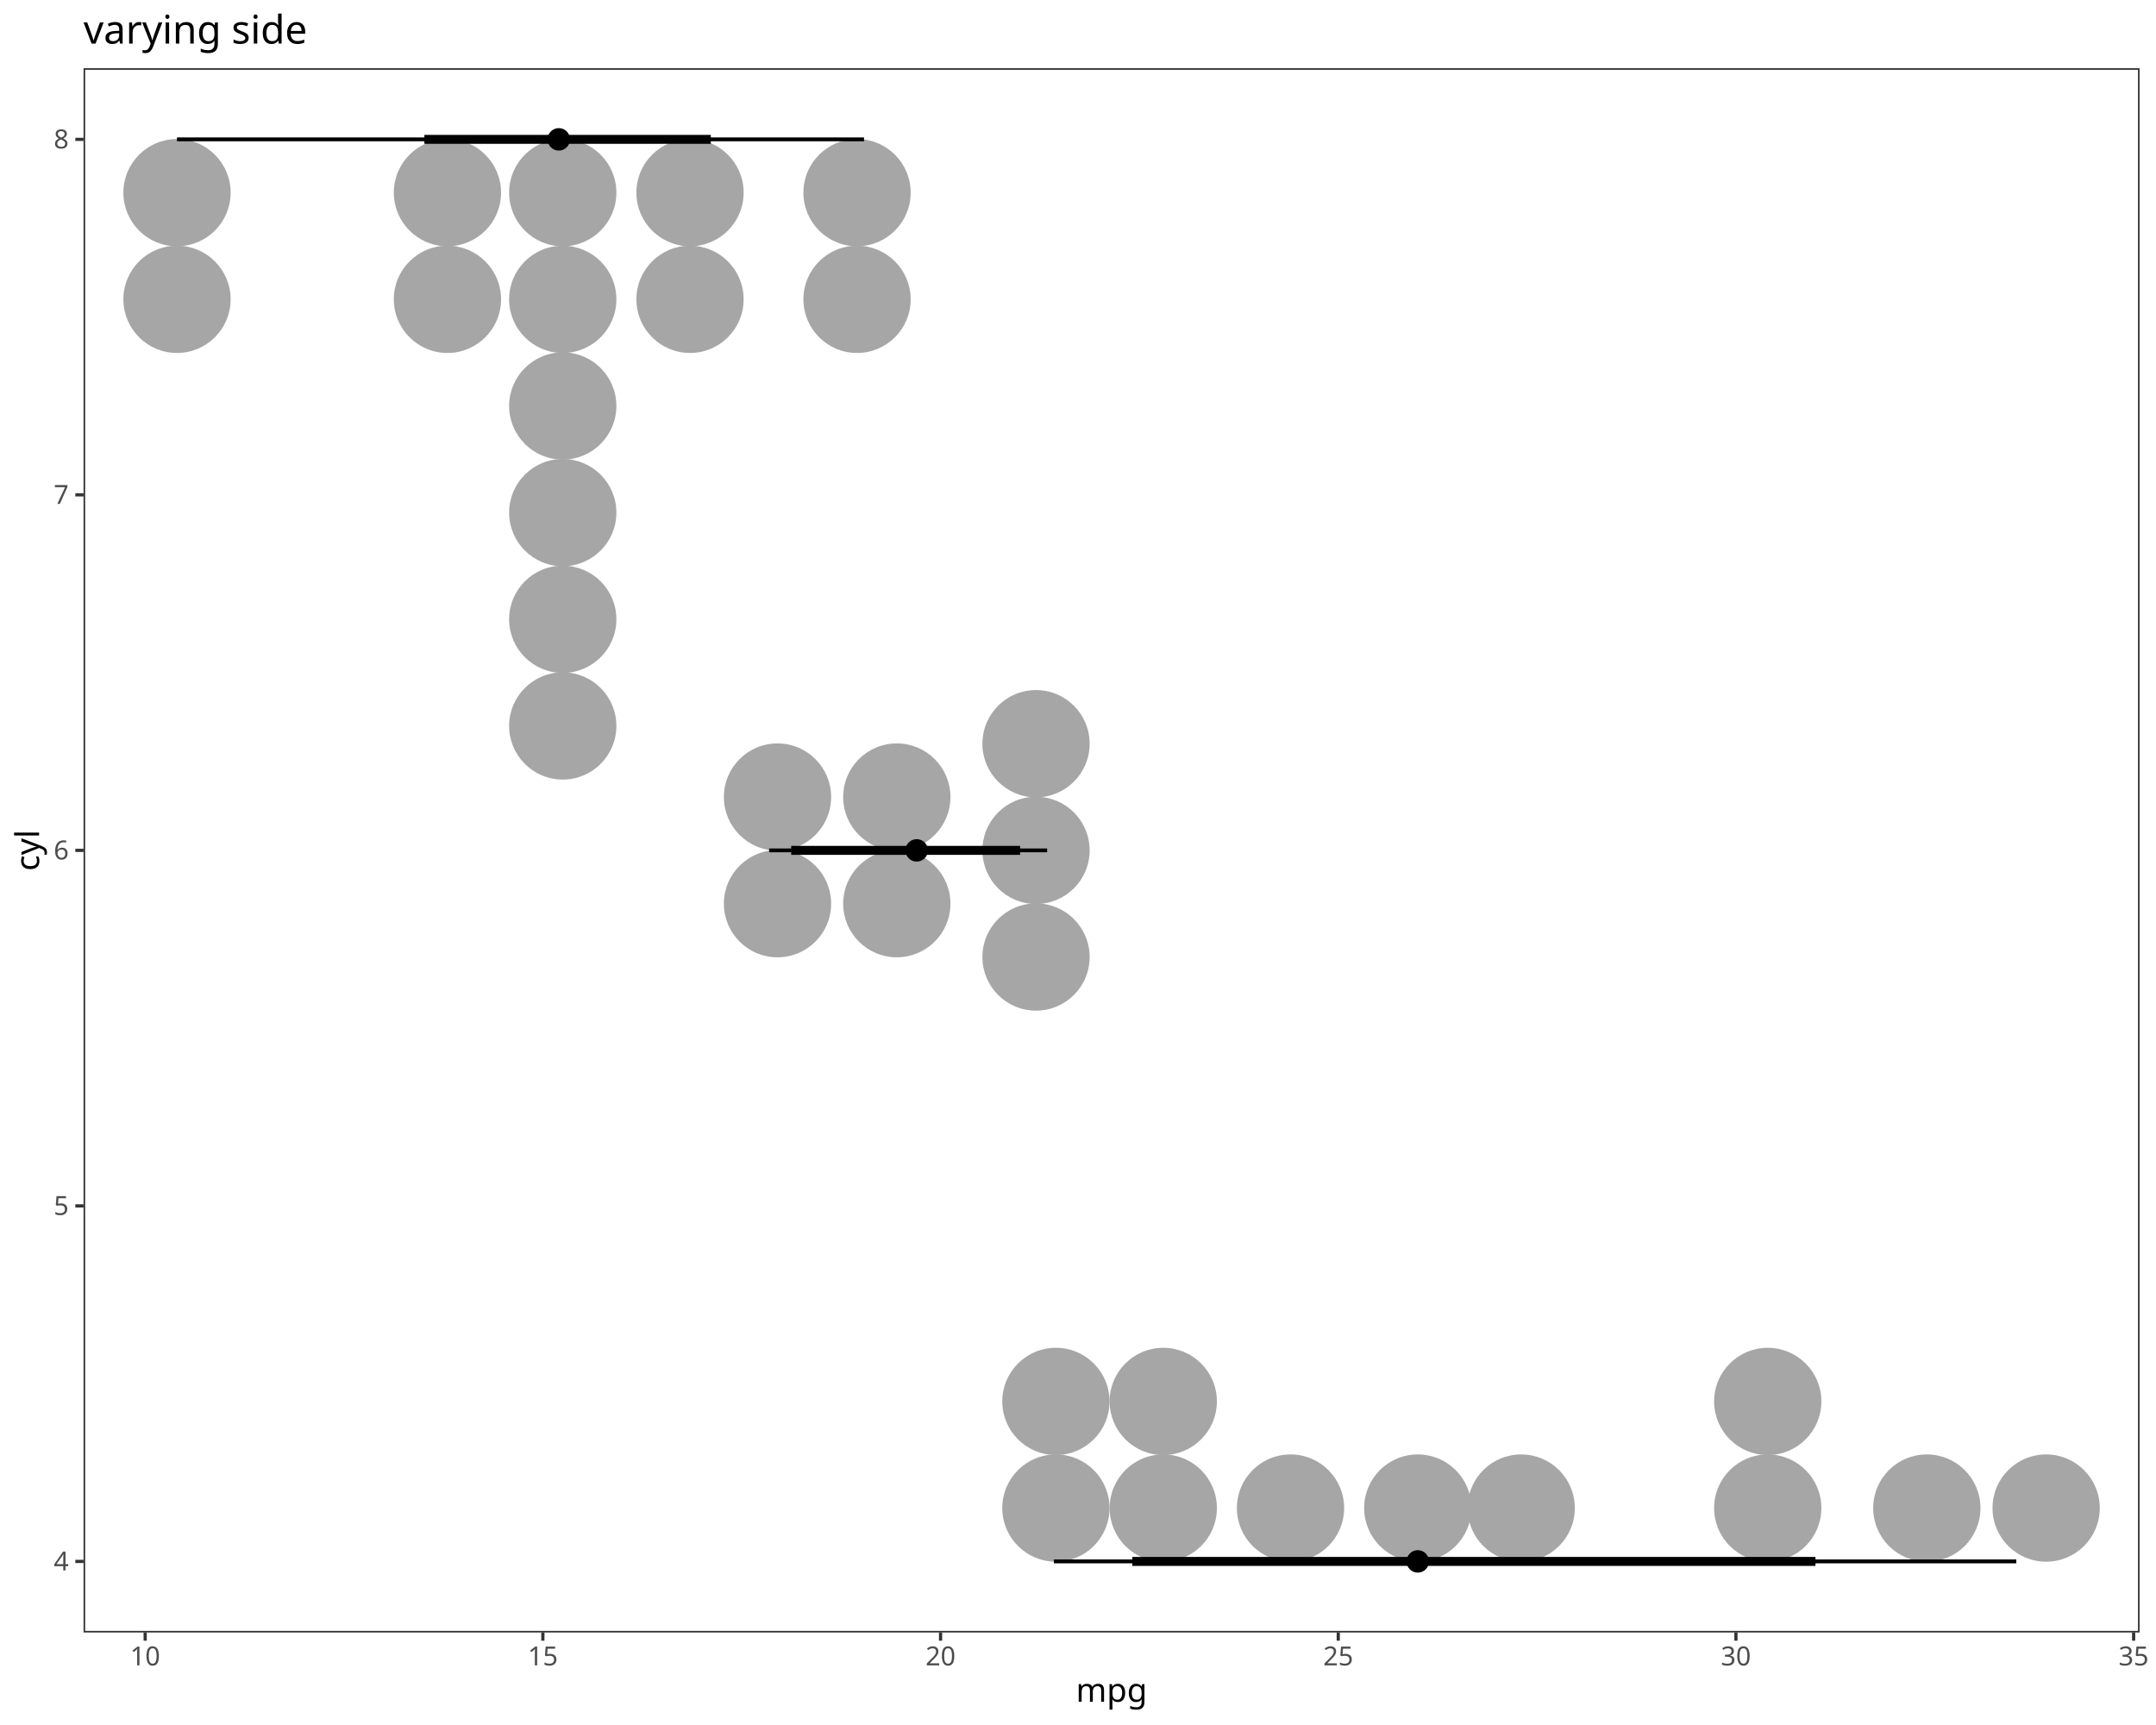
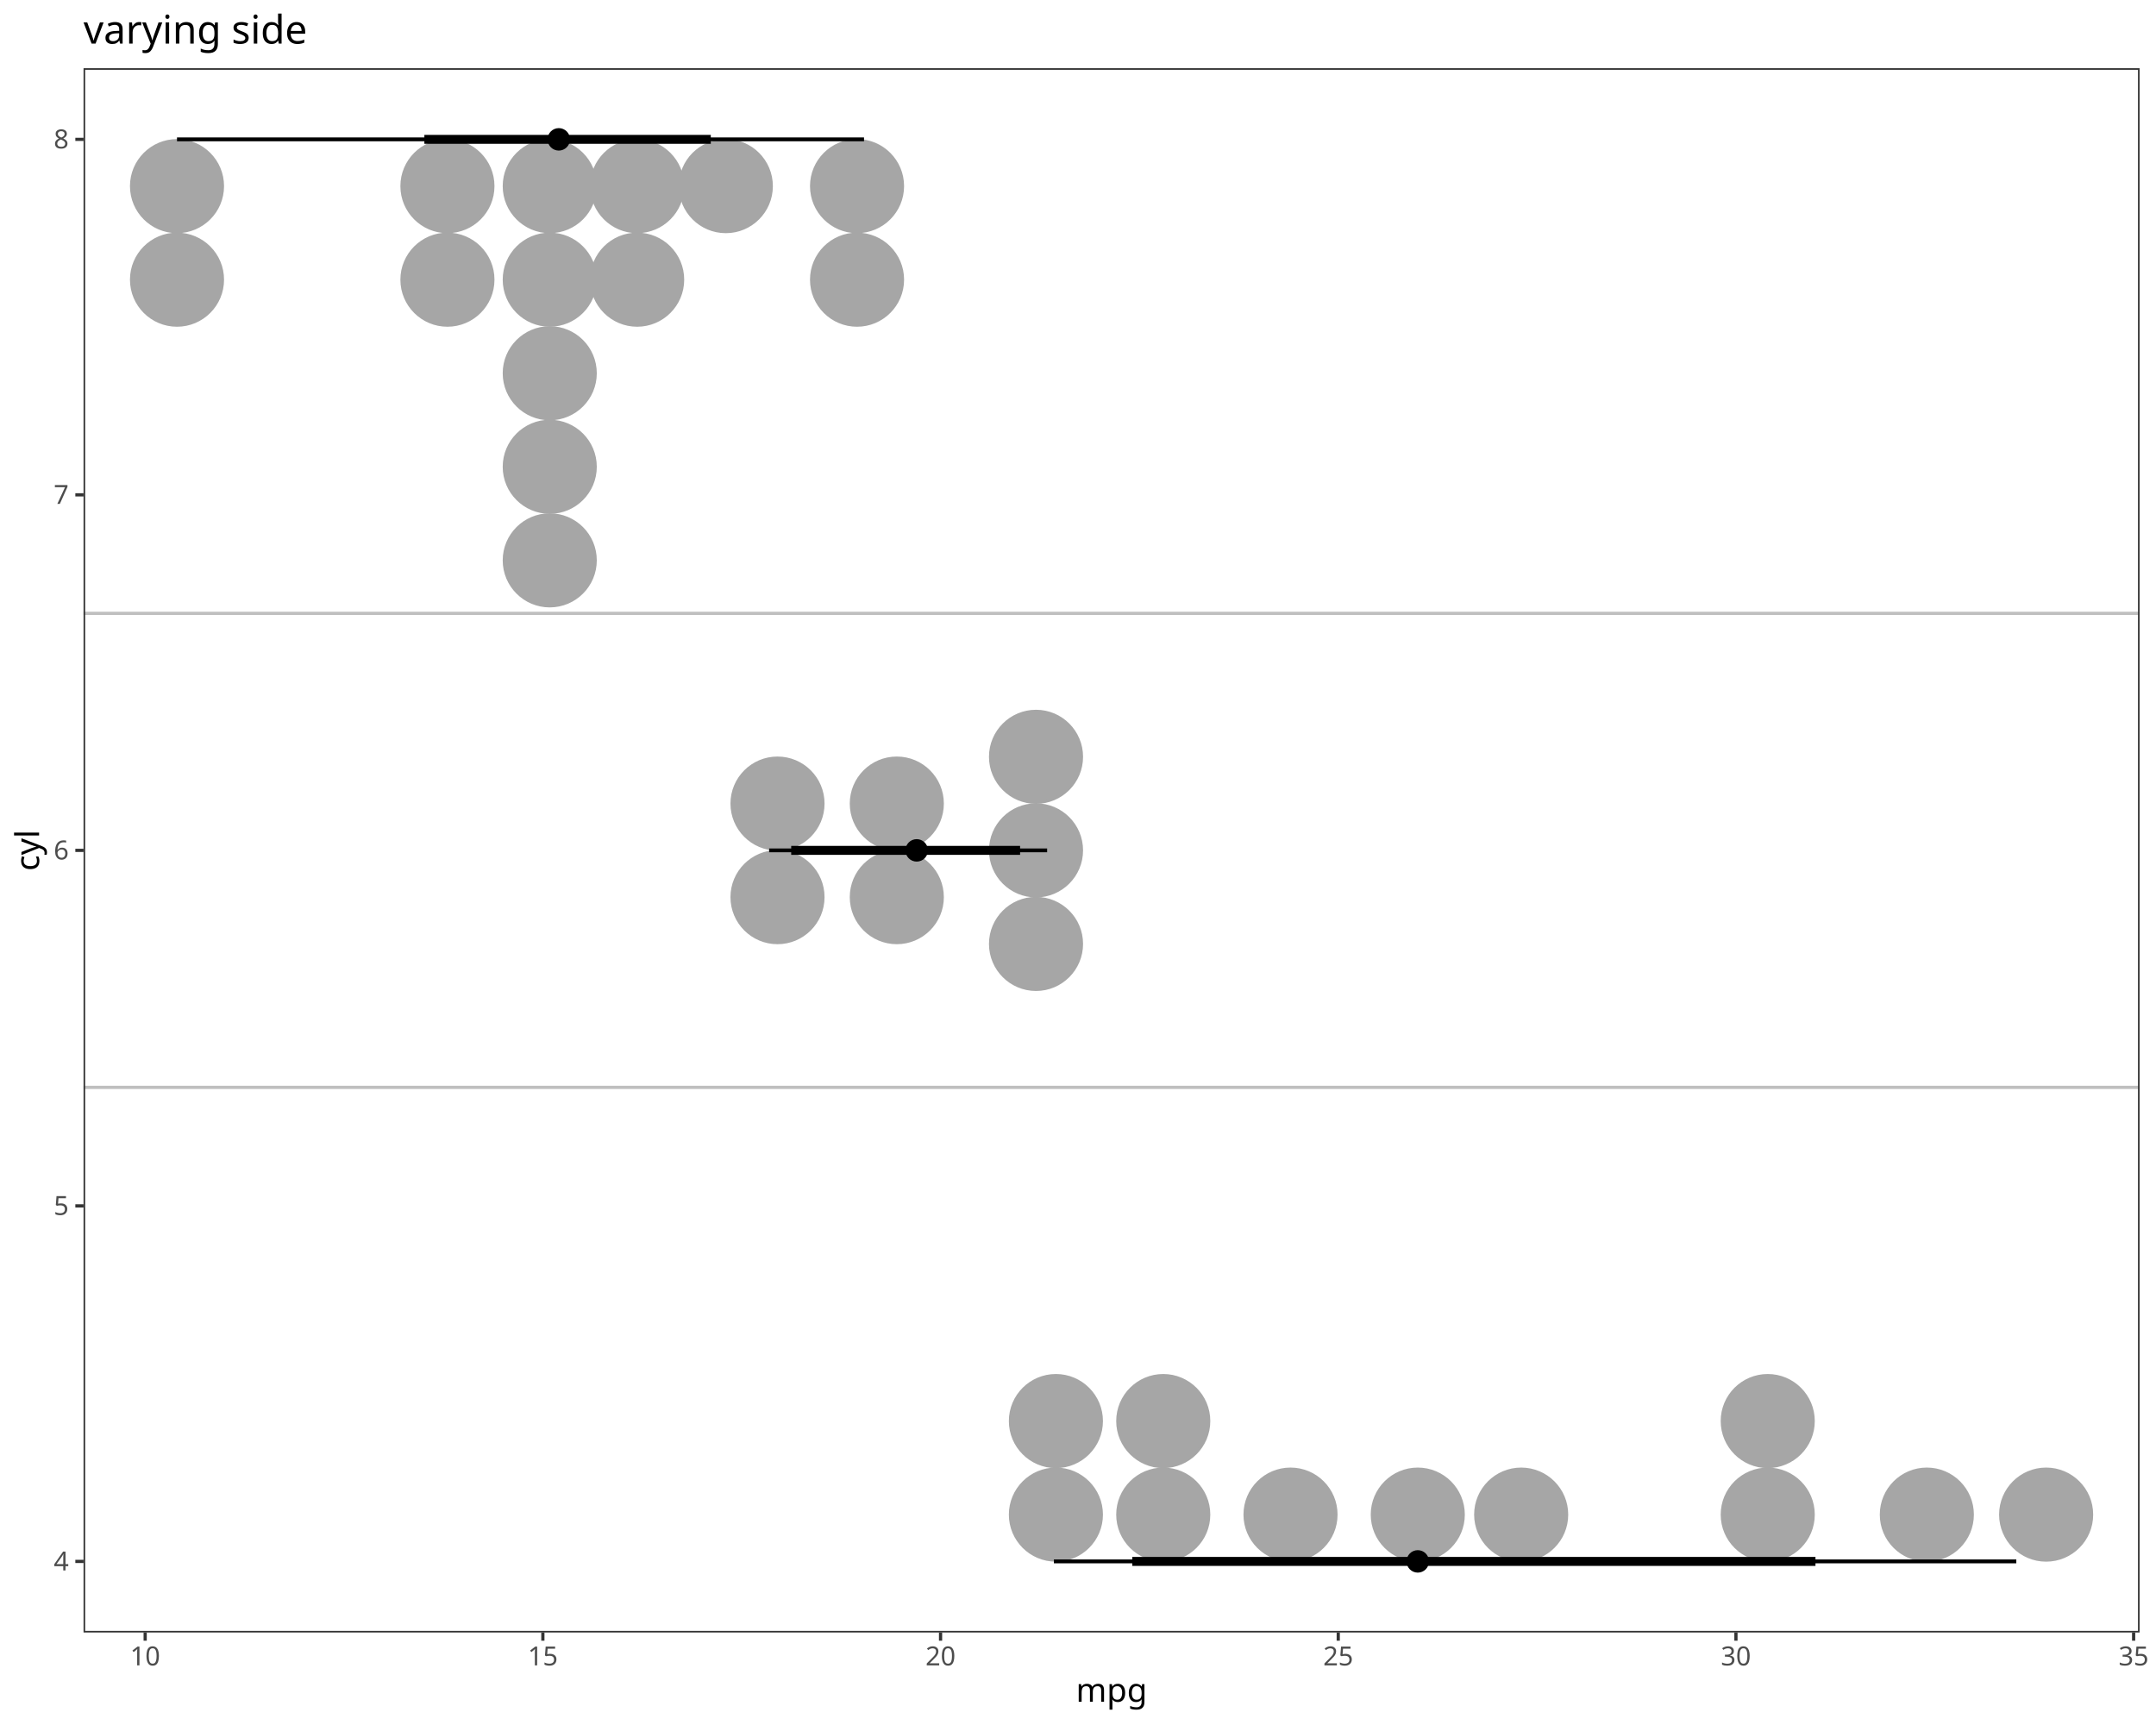
<svg xmlns="http://www.w3.org/2000/svg" class="svglite" data-engine-version="2.0" width="720.00pt" height="576.00pt" viewBox="0 0 720.00 576.00">
  <defs>
    <style type="text/css">
    .svglite line, .svglite polyline, .svglite polygon, .svglite path, .svglite rect, .svglite circle {
      fill: none;
      stroke: #000000;
      stroke-linecap: round;
      stroke-linejoin: round;
      stroke-miterlimit: 10.00;
    }
  </style>
  </defs>
  <rect width="100%" height="100%" style="stroke: none; fill: #FFFFFF;" />
  <defs>
    <clipPath id="cpMC4wMHw3MjAuMDB8MC4wMHw1NzYuMDA=">
      <rect x="0.00" y="0.00" width="720.00" height="576.00" />
    </clipPath>
  </defs>
  <g clip-path="url(#cpMC4wMHw3MjAuMDB8MC4wMHw1NzYuMDA=)">
    <rect x="0.00" y="0.00" width="720.00" height="576.00" style="stroke-width: 1.07; stroke: #FFFFFF; fill: #FFFFFF;" />
  </g>
  <defs>
    <clipPath id="cpMjcuOTB8NzE0LjUyfDIyLjc4fDU0NS4xMQ==">
      <rect x="27.90" y="22.78" width="686.62" height="522.33" />
    </clipPath>
  </defs>
  <g clip-path="url(#cpMjcuOTB8NzE0LjUyfDIyLjc4fDU0NS4xMQ==)">
    <rect x="27.90" y="22.78" width="686.62" height="522.33" style="stroke-width: 1.07; stroke: none; fill: #FFFFFF;" />
-     <circle cx="259.65" cy="301.75" r="17.38" style="stroke-width: 1.06; stroke: #A6A6A6; fill: #A6A6A6;" />
-     <circle cx="259.65" cy="266.14" r="17.38" style="stroke-width: 1.06; stroke: #A6A6A6; fill: #A6A6A6;" />
-     <circle cx="299.49" cy="301.75" r="17.38" style="stroke-width: 1.06; stroke: #A6A6A6; fill: #A6A6A6;" />
-     <circle cx="299.49" cy="266.14" r="17.38" style="stroke-width: 1.06; stroke: #A6A6A6; fill: #A6A6A6;" />
-     <circle cx="345.98" cy="319.56" r="17.38" style="stroke-width: 1.06; stroke: #A6A6A6; fill: #A6A6A6;" />
-     <circle cx="345.98" cy="283.95" r="17.38" style="stroke-width: 1.06; stroke: #A6A6A6; fill: #A6A6A6;" />
-     <circle cx="345.98" cy="248.33" r="17.38" style="stroke-width: 1.06; stroke: #A6A6A6; fill: #A6A6A6;" />
-     <circle cx="59.11" cy="99.95" r="17.38" style="stroke-width: 1.06; stroke: #A6A6A6; fill: #A6A6A6;" />
-     <circle cx="59.11" cy="64.33" r="17.38" style="stroke-width: 1.06; stroke: #A6A6A6; fill: #A6A6A6;" />
-     <circle cx="149.42" cy="99.95" r="17.38" style="stroke-width: 1.06; stroke: #A6A6A6; fill: #A6A6A6;" />
-     <circle cx="149.42" cy="64.33" r="17.38" style="stroke-width: 1.06; stroke: #A6A6A6; fill: #A6A6A6;" />
-     <circle cx="187.93" cy="242.40" r="17.38" style="stroke-width: 1.06; stroke: #A6A6A6; fill: #A6A6A6;" />
-     <circle cx="187.93" cy="206.79" r="17.38" style="stroke-width: 1.06; stroke: #A6A6A6; fill: #A6A6A6;" />
-     <circle cx="187.93" cy="171.17" r="17.38" style="stroke-width: 1.06; stroke: #A6A6A6; fill: #A6A6A6;" />
-     <circle cx="187.93" cy="135.56" r="17.38" style="stroke-width: 1.06; stroke: #A6A6A6; fill: #A6A6A6;" />
-     <circle cx="187.93" cy="99.95" r="17.38" style="stroke-width: 1.06; stroke: #A6A6A6; fill: #A6A6A6;" />
-     <circle cx="187.93" cy="64.33" r="17.38" style="stroke-width: 1.06; stroke: #A6A6A6; fill: #A6A6A6;" />
-     <circle cx="230.43" cy="99.95" r="17.38" style="stroke-width: 1.06; stroke: #A6A6A6; fill: #A6A6A6;" />
-     <circle cx="230.43" cy="64.33" r="17.38" style="stroke-width: 1.06; stroke: #A6A6A6; fill: #A6A6A6;" />
-     <circle cx="286.21" cy="99.95" r="17.38" style="stroke-width: 1.06; stroke: #A6A6A6; fill: #A6A6A6;" />
-     <circle cx="286.21" cy="64.33" r="17.38" style="stroke-width: 1.06; stroke: #A6A6A6; fill: #A6A6A6;" />
-     <circle cx="352.62" cy="503.56" r="17.38" style="stroke-width: 1.06; stroke: #A6A6A6; fill: #A6A6A6;" />
-     <circle cx="352.62" cy="467.95" r="17.38" style="stroke-width: 1.06; stroke: #A6A6A6; fill: #A6A6A6;" />
-     <circle cx="388.47" cy="503.56" r="17.38" style="stroke-width: 1.06; stroke: #A6A6A6; fill: #A6A6A6;" />
-     <circle cx="388.47" cy="467.95" r="17.38" style="stroke-width: 1.06; stroke: #A6A6A6; fill: #A6A6A6;" />
-     <circle cx="430.97" cy="503.56" r="17.38" style="stroke-width: 1.06; stroke: #A6A6A6; fill: #A6A6A6;" />
-     <circle cx="473.47" cy="503.56" r="17.38" style="stroke-width: 1.06; stroke: #A6A6A6; fill: #A6A6A6;" />
-     <circle cx="508.00" cy="503.56" r="17.38" style="stroke-width: 1.06; stroke: #A6A6A6; fill: #A6A6A6;" />
-     <circle cx="590.34" cy="503.56" r="17.38" style="stroke-width: 1.06; stroke: #A6A6A6; fill: #A6A6A6;" />
-     <circle cx="590.34" cy="467.95" r="17.38" style="stroke-width: 1.06; stroke: #A6A6A6; fill: #A6A6A6;" />
-     <circle cx="643.47" cy="503.56" r="17.38" style="stroke-width: 1.06; stroke: #A6A6A6; fill: #A6A6A6;" />
-     <circle cx="683.31" cy="503.56" r="17.38" style="stroke-width: 1.06; stroke: #A6A6A6; fill: #A6A6A6;" />
+     <circle cx="259.65" cy="299.57" r="15.18" style="stroke-width: 1.06; stroke: #A6A6A6; fill: #A6A6A6;" />
+     <circle cx="259.65" cy="268.33" r="15.18" style="stroke-width: 1.06; stroke: #A6A6A6; fill: #A6A6A6;" />
+     <circle cx="299.49" cy="299.57" r="15.18" style="stroke-width: 1.06; stroke: #A6A6A6; fill: #A6A6A6;" />
+     <circle cx="299.49" cy="268.33" r="15.18" style="stroke-width: 1.06; stroke: #A6A6A6; fill: #A6A6A6;" />
+     <circle cx="345.98" cy="315.19" r="15.18" style="stroke-width: 1.06; stroke: #A6A6A6; fill: #A6A6A6;" />
+     <circle cx="345.98" cy="283.95" r="15.18" style="stroke-width: 1.06; stroke: #A6A6A6; fill: #A6A6A6;" />
+     <circle cx="345.98" cy="252.71" r="15.18" style="stroke-width: 1.06; stroke: #A6A6A6; fill: #A6A6A6;" />
+     <circle cx="59.11" cy="93.39" r="15.18" style="stroke-width: 1.06; stroke: #A6A6A6; fill: #A6A6A6;" />
+     <circle cx="59.11" cy="62.15" r="15.18" style="stroke-width: 1.06; stroke: #A6A6A6; fill: #A6A6A6;" />
+     <circle cx="149.42" cy="93.39" r="15.18" style="stroke-width: 1.06; stroke: #A6A6A6; fill: #A6A6A6;" />
+     <circle cx="149.42" cy="62.15" r="15.18" style="stroke-width: 1.06; stroke: #A6A6A6; fill: #A6A6A6;" />
+     <circle cx="183.59" cy="187.11" r="15.18" style="stroke-width: 1.06; stroke: #A6A6A6; fill: #A6A6A6;" />
+     <circle cx="183.59" cy="155.87" r="15.18" style="stroke-width: 1.06; stroke: #A6A6A6; fill: #A6A6A6;" />
+     <circle cx="183.59" cy="124.63" r="15.18" style="stroke-width: 1.06; stroke: #A6A6A6; fill: #A6A6A6;" />
+     <circle cx="183.59" cy="93.39" r="15.18" style="stroke-width: 1.06; stroke: #A6A6A6; fill: #A6A6A6;" />
+     <circle cx="183.59" cy="62.15" r="15.18" style="stroke-width: 1.06; stroke: #A6A6A6; fill: #A6A6A6;" />
+     <circle cx="212.78" cy="93.39" r="15.18" style="stroke-width: 1.06; stroke: #A6A6A6; fill: #A6A6A6;" />
+     <circle cx="212.78" cy="62.15" r="15.18" style="stroke-width: 1.06; stroke: #A6A6A6; fill: #A6A6A6;" />
+     <circle cx="242.39" cy="62.15" r="15.18" style="stroke-width: 1.06; stroke: #A6A6A6; fill: #A6A6A6;" />
+     <circle cx="286.21" cy="93.39" r="15.18" style="stroke-width: 1.06; stroke: #A6A6A6; fill: #A6A6A6;" />
+     <circle cx="286.21" cy="62.15" r="15.18" style="stroke-width: 1.06; stroke: #A6A6A6; fill: #A6A6A6;" />
+     <circle cx="352.62" cy="505.75" r="15.18" style="stroke-width: 1.06; stroke: #A6A6A6; fill: #A6A6A6;" />
+     <circle cx="352.62" cy="474.51" r="15.18" style="stroke-width: 1.06; stroke: #A6A6A6; fill: #A6A6A6;" />
+     <circle cx="388.47" cy="505.75" r="15.18" style="stroke-width: 1.06; stroke: #A6A6A6; fill: #A6A6A6;" />
+     <circle cx="388.47" cy="474.51" r="15.18" style="stroke-width: 1.06; stroke: #A6A6A6; fill: #A6A6A6;" />
+     <circle cx="430.97" cy="505.75" r="15.18" style="stroke-width: 1.06; stroke: #A6A6A6; fill: #A6A6A6;" />
+     <circle cx="473.47" cy="505.75" r="15.18" style="stroke-width: 1.06; stroke: #A6A6A6; fill: #A6A6A6;" />
+     <circle cx="508.00" cy="505.75" r="15.18" style="stroke-width: 1.06; stroke: #A6A6A6; fill: #A6A6A6;" />
+     <circle cx="590.34" cy="505.75" r="15.18" style="stroke-width: 1.06; stroke: #A6A6A6; fill: #A6A6A6;" />
+     <circle cx="590.34" cy="474.51" r="15.18" style="stroke-width: 1.06; stroke: #A6A6A6; fill: #A6A6A6;" />
+     <circle cx="643.47" cy="505.75" r="15.18" style="stroke-width: 1.06; stroke: #A6A6A6; fill: #A6A6A6;" />
+     <circle cx="683.31" cy="505.75" r="15.18" style="stroke-width: 1.06; stroke: #A6A6A6; fill: #A6A6A6;" />
    <line x1="351.95" y1="521.37" x2="673.35" y2="521.37" style="stroke-width: 1.28; stroke-linecap: butt;" />
    <line x1="59.11" y1="46.53" x2="288.54" y2="46.53" style="stroke-width: 1.28; stroke-linecap: butt;" />
    <line x1="378.12" y1="521.37" x2="606.28" y2="521.37" style="stroke-width: 2.99; stroke-linecap: butt;" />
    <line x1="141.72" y1="46.53" x2="237.37" y2="46.53" style="stroke-width: 2.99; stroke-linecap: butt;" />
    <line x1="256.86" y1="283.95" x2="349.69" y2="283.95" style="stroke-width: 1.28; stroke-linecap: butt;" />
    <line x1="264.22" y1="283.95" x2="340.66" y2="283.95" style="stroke-width: 2.99; stroke-linecap: butt;" />
    <circle cx="473.47" cy="521.37" r="1.68" style="stroke-width: 1.06; fill: #000000;" />
    <circle cx="186.61" cy="46.53" r="1.68" style="stroke-width: 1.06; fill: #000000;" />
    <circle cx="473.47" cy="521.37" r="3.22" style="stroke-width: 1.06; fill: #000000;" />
    <circle cx="186.61" cy="46.53" r="3.22" style="stroke-width: 1.06; fill: #000000;" />
    <circle cx="306.13" cy="283.95" r="1.68" style="stroke-width: 1.06; fill: #000000;" />
    <circle cx="306.13" cy="283.95" r="3.22" style="stroke-width: 1.06; fill: #000000;" />
+     <line x1="27.90" y1="363.09" x2="714.52" y2="363.09" style="stroke-width: 1.07; stroke: #000000; stroke-opacity: 0.25; stroke-linecap: butt;" />
+     <line x1="27.90" y1="204.81" x2="714.52" y2="204.81" style="stroke-width: 1.07; stroke: #000000; stroke-opacity: 0.25; stroke-linecap: butt;" />
    <rect x="27.90" y="22.78" width="686.62" height="522.33" style="stroke-width: 1.07; stroke: #333333;" />
  </g>
  <g clip-path="url(#cpMC4wMHw3MjAuMDB8MC4wMHw1NzYuMDA=)">
    <text x="22.97" y="524.40" text-anchor="end" style="font-size: 8.80px; fill: #4D4D4D; font-family: sans;" textLength="4.89px" lengthAdjust="spacingAndGlyphs">4</text>
    <text x="22.97" y="405.69" text-anchor="end" style="font-size: 8.80px; fill: #4D4D4D; font-family: sans;" textLength="4.89px" lengthAdjust="spacingAndGlyphs">5</text>
    <text x="22.97" y="286.98" text-anchor="end" style="font-size: 8.80px; fill: #4D4D4D; font-family: sans;" textLength="4.89px" lengthAdjust="spacingAndGlyphs">6</text>
    <text x="22.97" y="168.26" text-anchor="end" style="font-size: 8.80px; fill: #4D4D4D; font-family: sans;" textLength="4.89px" lengthAdjust="spacingAndGlyphs">7</text>
    <text x="22.97" y="49.55" text-anchor="end" style="font-size: 8.80px; fill: #4D4D4D; font-family: sans;" textLength="4.89px" lengthAdjust="spacingAndGlyphs">8</text>
    <polyline points="25.16,521.37 27.90,521.37 " style="stroke-width: 1.07; stroke: #333333; stroke-linecap: butt;" />
    <polyline points="25.16,402.66 27.90,402.66 " style="stroke-width: 1.07; stroke: #333333; stroke-linecap: butt;" />
    <polyline points="25.16,283.95 27.90,283.95 " style="stroke-width: 1.07; stroke: #333333; stroke-linecap: butt;" />
    <polyline points="25.16,165.24 27.90,165.24 " style="stroke-width: 1.07; stroke: #333333; stroke-linecap: butt;" />
    <polyline points="25.16,46.53 27.90,46.53 " style="stroke-width: 1.07; stroke: #333333; stroke-linecap: butt;" />
    <polyline points="48.48,547.85 48.48,545.11 " style="stroke-width: 1.07; stroke: #333333; stroke-linecap: butt;" />
    <polyline points="181.29,547.85 181.29,545.11 " style="stroke-width: 1.07; stroke: #333333; stroke-linecap: butt;" />
    <polyline points="314.10,547.85 314.10,545.11 " style="stroke-width: 1.07; stroke: #333333; stroke-linecap: butt;" />
    <polyline points="446.91,547.85 446.91,545.11 " style="stroke-width: 1.07; stroke: #333333; stroke-linecap: butt;" />
    <polyline points="579.72,547.85 579.72,545.11 " style="stroke-width: 1.07; stroke: #333333; stroke-linecap: butt;" />
    <polyline points="712.53,547.85 712.53,545.11 " style="stroke-width: 1.07; stroke: #333333; stroke-linecap: butt;" />
    <text x="48.48" y="556.10" text-anchor="middle" style="font-size: 8.80px; fill: #4D4D4D; font-family: sans;" textLength="9.79px" lengthAdjust="spacingAndGlyphs">10</text>
    <text x="181.29" y="556.10" text-anchor="middle" style="font-size: 8.80px; fill: #4D4D4D; font-family: sans;" textLength="9.79px" lengthAdjust="spacingAndGlyphs">15</text>
    <text x="314.10" y="556.10" text-anchor="middle" style="font-size: 8.80px; fill: #4D4D4D; font-family: sans;" textLength="9.79px" lengthAdjust="spacingAndGlyphs">20</text>
    <text x="446.91" y="556.10" text-anchor="middle" style="font-size: 8.80px; fill: #4D4D4D; font-family: sans;" textLength="9.79px" lengthAdjust="spacingAndGlyphs">25</text>
    <text x="579.72" y="556.10" text-anchor="middle" style="font-size: 8.80px; fill: #4D4D4D; font-family: sans;" textLength="9.79px" lengthAdjust="spacingAndGlyphs">30</text>
    <text x="712.53" y="556.10" text-anchor="middle" style="font-size: 8.80px; fill: #4D4D4D; font-family: sans;" textLength="9.79px" lengthAdjust="spacingAndGlyphs">35</text>
    <text x="371.21" y="568.24" text-anchor="middle" style="font-size: 11.00px; font-family: sans;" textLength="21.40px" lengthAdjust="spacingAndGlyphs">mpg</text>
    <text transform="translate(13.05,283.95) rotate(-90)" text-anchor="middle" style="font-size: 11.00px; font-family: sans;" textLength="13.45px" lengthAdjust="spacingAndGlyphs">cyl</text>
    <text x="27.90" y="14.56" style="font-size: 13.20px; font-family: sans;" textLength="70.45px" lengthAdjust="spacingAndGlyphs">varying side</text>
  </g>
</svg>
